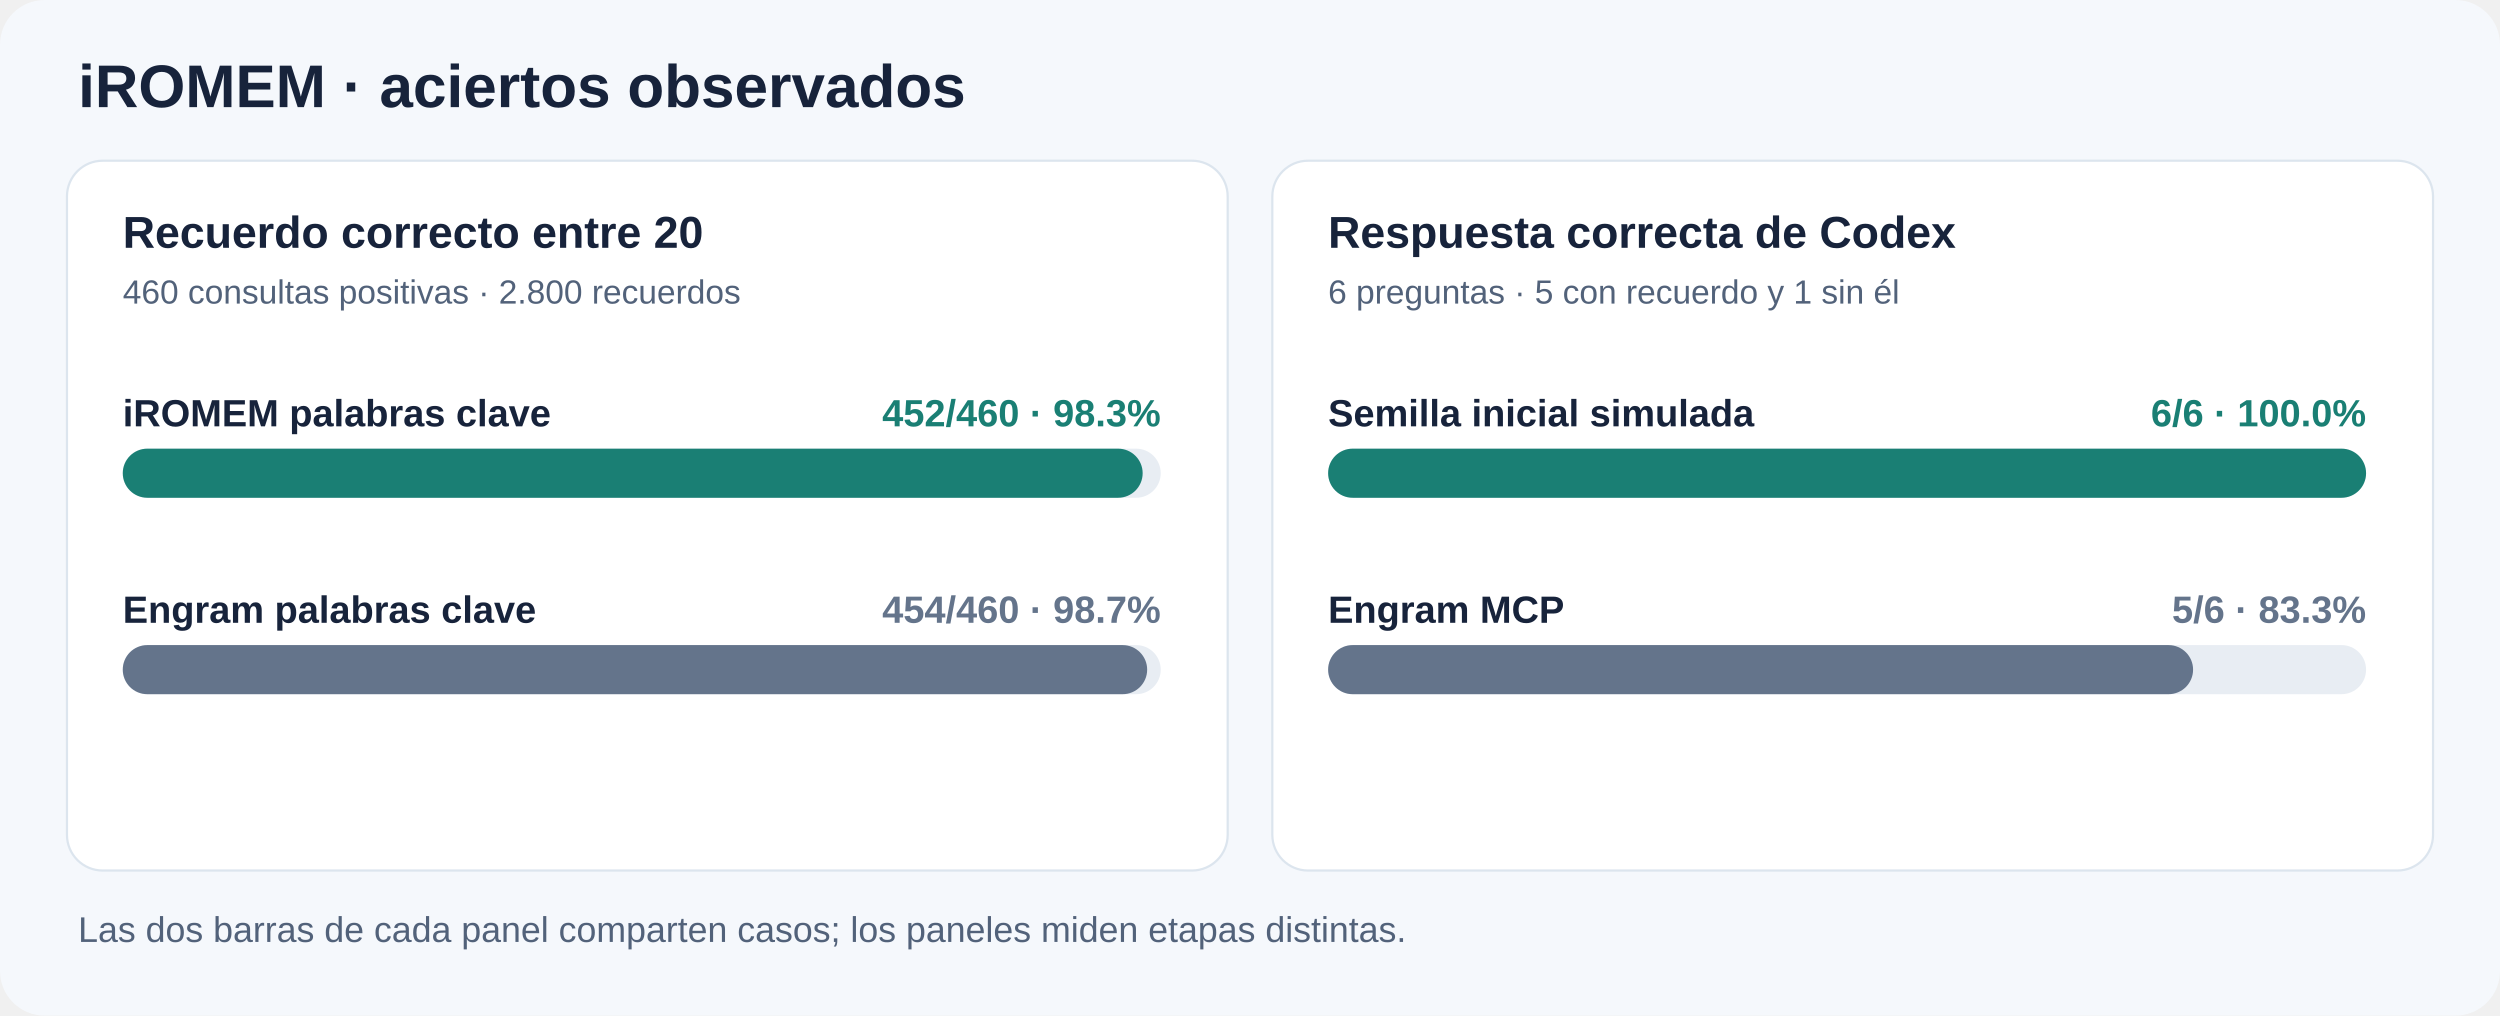
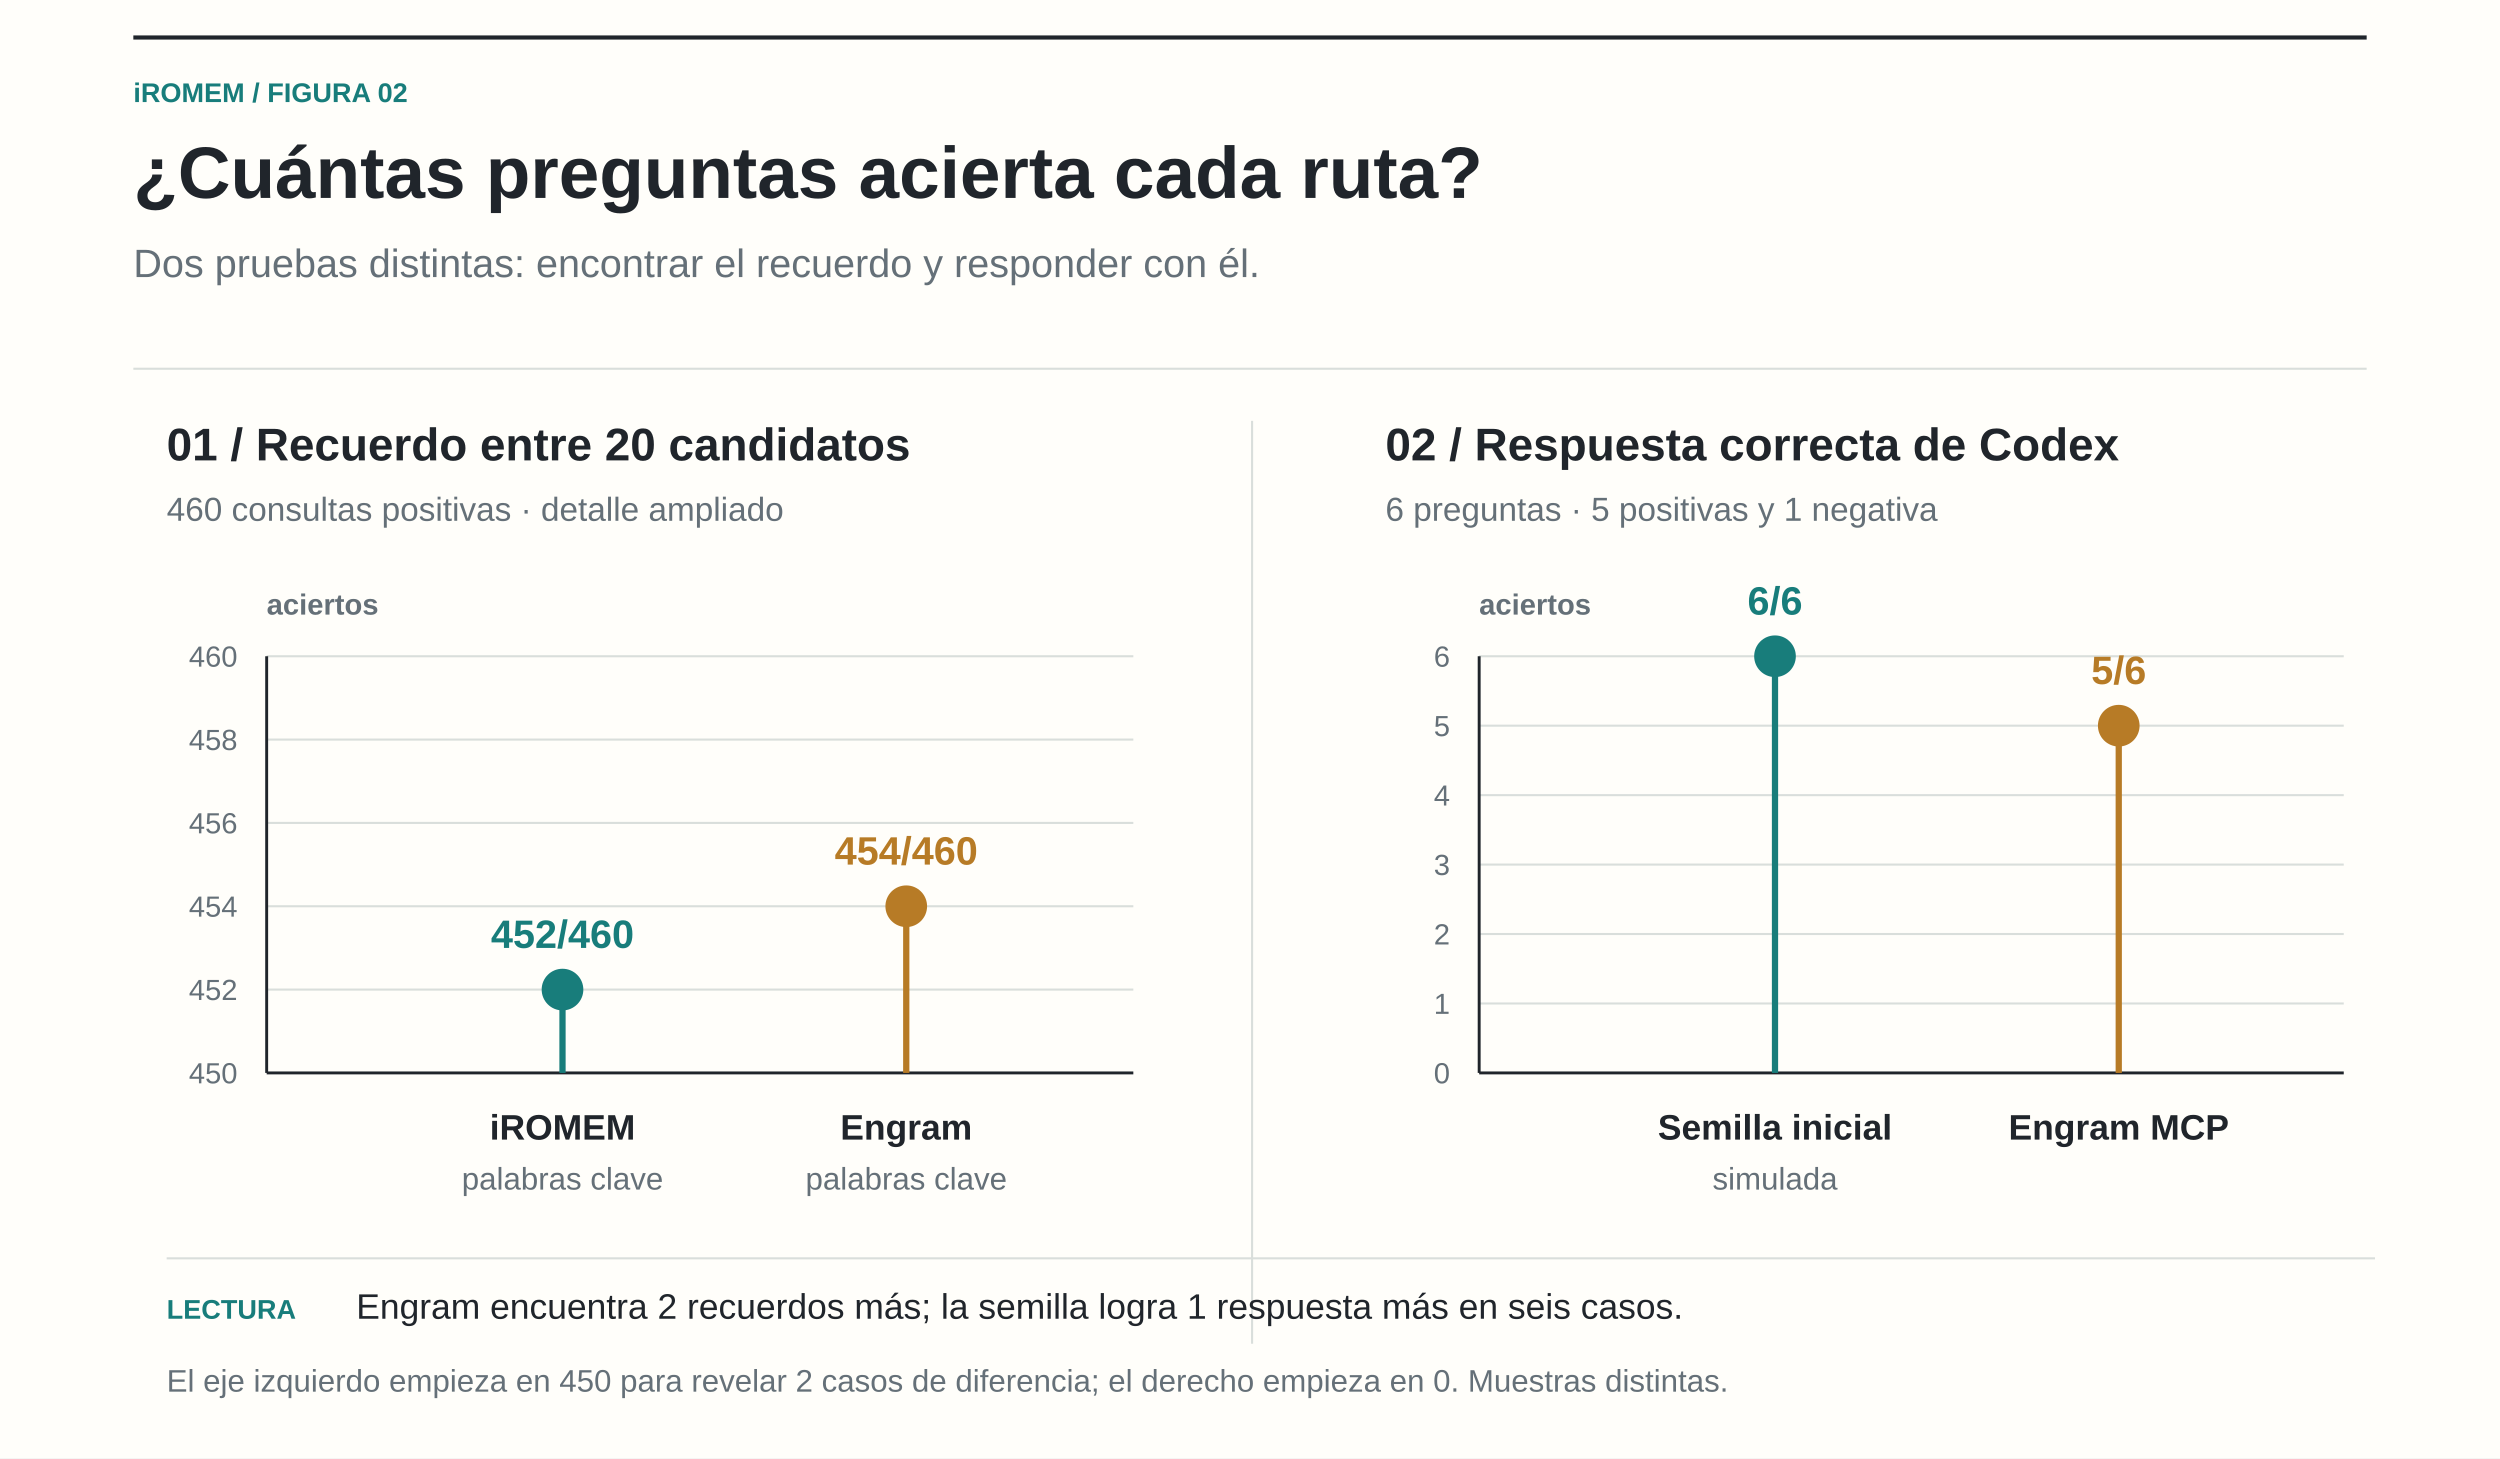
- <svg xmlns="http://www.w3.org/2000/svg" width="1120" height="455" viewBox="0 0 1120 455" role="img" aria-labelledby="title desc">
-   <rect width="1120" height="455" rx="20" fill="#f5f8fc" />
-   <text x="35" y="48" font-family="Arial,Helvetica,sans-serif" font-size="27" font-weight="700" fill="#17233b">iROMEM · aciertos observados</text>
-   <rect x="30" y="72" width="520" height="318" rx="16" fill="#ffffff" stroke="#dce5ee" />
-   <rect x="570" y="72" width="520" height="318" rx="16" fill="#ffffff" stroke="#dce5ee" />
-   <text x="55" y="111" font-family="Arial,Helvetica,sans-serif" font-size="20" font-weight="700" fill="#17233b">Recuerdo correcto entre 20</text>
-   <text x="55" y="136" font-family="Arial,Helvetica,sans-serif" font-size="15" font-weight="400" fill="#52627a">460 consultas positivas · 2.800 recuerdos</text>
-   <text x="55" y="191" font-family="Arial,Helvetica,sans-serif" font-size="17" font-weight="600" fill="#17233b">iROMEM palabras clave</text>
-   <text x="520" text-anchor="end" y="191" font-family="Arial,Helvetica,sans-serif" font-size="17" font-weight="700" fill="#1a7f74">452/460 · 98.3%</text>
-   <rect x="55" y="201" width="465" height="22" rx="11" fill="#e8edf3" />
-   <rect x="55" y="201" width="456.91" height="22" rx="11" fill="#1a7f74" />
-   <text x="55" y="279" font-family="Arial,Helvetica,sans-serif" font-size="17" font-weight="600" fill="#17233b">Engram palabras clave</text>
-   <text x="520" text-anchor="end" y="279" font-family="Arial,Helvetica,sans-serif" font-size="17" font-weight="700" fill="#64748b">454/460 · 98.7%</text>
-   <rect x="55" y="289" width="465" height="22" rx="11" fill="#e8edf3" />
-   <rect x="55" y="289" width="458.93" height="22" rx="11" fill="#64748b" />
-   <text x="595" y="111" font-family="Arial,Helvetica,sans-serif" font-size="20" font-weight="700" fill="#17233b">Respuesta correcta de Codex</text>
-   <text x="595" y="136" font-family="Arial,Helvetica,sans-serif" font-size="15" font-weight="400" fill="#52627a">6 preguntas · 5 con recuerdo y 1 sin él</text>
-   <text x="595" y="191" font-family="Arial,Helvetica,sans-serif" font-size="17" font-weight="600" fill="#17233b">Semilla inicial simulada</text>
-   <text x="1060" text-anchor="end" y="191" font-family="Arial,Helvetica,sans-serif" font-size="17" font-weight="700" fill="#1a7f74">6/6 · 100.0%</text>
-   <rect x="595" y="201" width="465" height="22" rx="11" fill="#e8edf3" />
-   <rect x="595" y="201" width="465.0" height="22" rx="11" fill="#1a7f74" />
-   <text x="595" y="279" font-family="Arial,Helvetica,sans-serif" font-size="17" font-weight="600" fill="#17233b">Engram MCP</text>
-   <text x="1060" text-anchor="end" y="279" font-family="Arial,Helvetica,sans-serif" font-size="17" font-weight="700" fill="#64748b">5/6 · 83.3%</text>
-   <rect x="595" y="289" width="465" height="22" rx="11" fill="#e8edf3" />
-   <rect x="595" y="289" width="387.5" height="22" rx="11" fill="#64748b" />
-   <text x="35" y="422" font-family="Arial,Helvetica,sans-serif" font-size="16" font-weight="400" fill="#52627a">Las dos barras de cada panel comparten casos; los paneles miden etapas distintas.</text>
+ <svg xmlns="http://www.w3.org/2000/svg" width="1200" height="700" viewBox="0 0 1200 700" role="img" aria-labelledby="title desc">
+   <rect width="1200" height="700" fill="#fffefa" />
+   <line x1="64" y1="18" x2="1136" y2="18" stroke="#20252b" stroke-width="2" />
+   <text x="64" y="49" text-anchor="start" font-family="Arial,Helvetica,sans-serif" font-size="13" font-weight="700" fill="#187d7b">iROMEM  /  FIGURA 02</text>
+   <text x="64" y="95" text-anchor="start" font-family="Arial,Helvetica,sans-serif" font-size="35" font-weight="700" fill="#20252b">¿Cuántas preguntas acierta cada ruta?</text>
+   <text x="64" y="133" text-anchor="start" font-family="Arial,Helvetica,sans-serif" font-size="19" font-weight="400" fill="#657078">Dos pruebas distintas: encontrar el recuerdo y responder con él.</text>
+   <line x1="64" y1="177" x2="1136" y2="177" stroke="#d9dedb" stroke-width="1" />
+   <line x1="601" y1="202" x2="601" y2="645" stroke="#d9dedb" stroke-width="1" />
+   <text x="80" y="221" text-anchor="start" font-family="Arial,Helvetica,sans-serif" font-size="22" font-weight="700" fill="#20252b">01 / Recuerdo entre 20 candidatos</text>
+   <text x="80" y="250" text-anchor="start" font-family="Arial,Helvetica,sans-serif" font-size="16" font-weight="400" fill="#657078">460 consultas positivas · detalle ampliado</text>
+   <text x="128" y="295" text-anchor="start" font-family="Arial,Helvetica,sans-serif" font-size="14" font-weight="700" fill="#657078">aciertos</text>
+   <line x1="128" y1="515.0" x2="544" y2="515.0" stroke="#20252b" stroke-width="1.4" />
+   <text x="114" y="520.0" text-anchor="end" font-family="Arial,Helvetica,sans-serif" font-size="14" font-weight="400" fill="#657078">450</text>
+   <line x1="128" y1="475.0" x2="544" y2="475.0" stroke="#d9dedb" stroke-width="1" />
+   <text x="114" y="480.0" text-anchor="end" font-family="Arial,Helvetica,sans-serif" font-size="14" font-weight="400" fill="#657078">452</text>
+   <line x1="128" y1="435.0" x2="544" y2="435.0" stroke="#d9dedb" stroke-width="1" />
+   <text x="114" y="440.0" text-anchor="end" font-family="Arial,Helvetica,sans-serif" font-size="14" font-weight="400" fill="#657078">454</text>
+   <line x1="128" y1="395.0" x2="544" y2="395.0" stroke="#d9dedb" stroke-width="1" />
+   <text x="114" y="400.0" text-anchor="end" font-family="Arial,Helvetica,sans-serif" font-size="14" font-weight="400" fill="#657078">456</text>
+   <line x1="128" y1="355.0" x2="544" y2="355.0" stroke="#d9dedb" stroke-width="1" />
+   <text x="114" y="360.0" text-anchor="end" font-family="Arial,Helvetica,sans-serif" font-size="14" font-weight="400" fill="#657078">458</text>
+   <line x1="128" y1="315.0" x2="544" y2="315.0" stroke="#d9dedb" stroke-width="1" />
+   <text x="114" y="320.0" text-anchor="end" font-family="Arial,Helvetica,sans-serif" font-size="14" font-weight="400" fill="#657078">460</text>
+   <line x1="128" y1="315" x2="128" y2="515" stroke="#20252b" stroke-width="1.4" />
+   <line x1="270" y1="515" x2="270" y2="475.0" stroke="#187d7b" stroke-width="3" />
+   <circle cx="270" cy="475.0" r="10" fill="#187d7b" />
+   <text x="270" y="455.0" text-anchor="middle" font-family="Arial,Helvetica,sans-serif" font-size="19" font-weight="700" fill="#187d7b">452/460</text>
+   <text x="270" y="547" text-anchor="middle" font-family="Arial,Helvetica,sans-serif" font-size="17" font-weight="700" fill="#20252b">iROMEM</text>
+   <text x="270" y="571" text-anchor="middle" font-family="Arial,Helvetica,sans-serif" font-size="15" font-weight="400" fill="#657078">palabras clave</text>
+   <line x1="435" y1="515" x2="435" y2="435.0" stroke="#b77b26" stroke-width="3" />
+   <circle cx="435" cy="435.0" r="10" fill="#b77b26" />
+   <text x="435" y="415.0" text-anchor="middle" font-family="Arial,Helvetica,sans-serif" font-size="19" font-weight="700" fill="#b77b26">454/460</text>
+   <text x="435" y="547" text-anchor="middle" font-family="Arial,Helvetica,sans-serif" font-size="17" font-weight="700" fill="#20252b">Engram</text>
+   <text x="435" y="571" text-anchor="middle" font-family="Arial,Helvetica,sans-serif" font-size="15" font-weight="400" fill="#657078">palabras clave</text>
+   <text x="665" y="221" text-anchor="start" font-family="Arial,Helvetica,sans-serif" font-size="22" font-weight="700" fill="#20252b">02 / Respuesta correcta de Codex</text>
+   <text x="665" y="250" text-anchor="start" font-family="Arial,Helvetica,sans-serif" font-size="16" font-weight="400" fill="#657078">6 preguntas · 5 positivas y 1 negativa</text>
+   <text x="710" y="295" text-anchor="start" font-family="Arial,Helvetica,sans-serif" font-size="14" font-weight="700" fill="#657078">aciertos</text>
+   <line x1="710" y1="515.0" x2="1125" y2="515.0" stroke="#20252b" stroke-width="1.4" />
+   <text x="696" y="520.0" text-anchor="end" font-family="Arial,Helvetica,sans-serif" font-size="14" font-weight="400" fill="#657078">0</text>
+   <line x1="710" y1="481.67" x2="1125" y2="481.67" stroke="#d9dedb" stroke-width="1" />
+   <text x="696" y="486.67" text-anchor="end" font-family="Arial,Helvetica,sans-serif" font-size="14" font-weight="400" fill="#657078">1</text>
+   <line x1="710" y1="448.33" x2="1125" y2="448.33" stroke="#d9dedb" stroke-width="1" />
+   <text x="696" y="453.33" text-anchor="end" font-family="Arial,Helvetica,sans-serif" font-size="14" font-weight="400" fill="#657078">2</text>
+   <line x1="710" y1="415.0" x2="1125" y2="415.0" stroke="#d9dedb" stroke-width="1" />
+   <text x="696" y="420.0" text-anchor="end" font-family="Arial,Helvetica,sans-serif" font-size="14" font-weight="400" fill="#657078">3</text>
+   <line x1="710" y1="381.67" x2="1125" y2="381.67" stroke="#d9dedb" stroke-width="1" />
+   <text x="696" y="386.67" text-anchor="end" font-family="Arial,Helvetica,sans-serif" font-size="14" font-weight="400" fill="#657078">4</text>
+   <line x1="710" y1="348.33" x2="1125" y2="348.33" stroke="#d9dedb" stroke-width="1" />
+   <text x="696" y="353.33" text-anchor="end" font-family="Arial,Helvetica,sans-serif" font-size="14" font-weight="400" fill="#657078">5</text>
+   <line x1="710" y1="315.0" x2="1125" y2="315.0" stroke="#d9dedb" stroke-width="1" />
+   <text x="696" y="320.0" text-anchor="end" font-family="Arial,Helvetica,sans-serif" font-size="14" font-weight="400" fill="#657078">6</text>
+   <line x1="710" y1="315" x2="710" y2="515" stroke="#20252b" stroke-width="1.4" />
+   <line x1="852" y1="515" x2="852" y2="315.0" stroke="#187d7b" stroke-width="3" />
+   <circle cx="852" cy="315.0" r="10" fill="#187d7b" />
+   <text x="852" y="295.0" text-anchor="middle" font-family="Arial,Helvetica,sans-serif" font-size="19" font-weight="700" fill="#187d7b">6/6</text>
+   <text x="852" y="547" text-anchor="middle" font-family="Arial,Helvetica,sans-serif" font-size="17" font-weight="700" fill="#20252b">Semilla inicial</text>
+   <text x="852" y="571" text-anchor="middle" font-family="Arial,Helvetica,sans-serif" font-size="15" font-weight="400" fill="#657078">simulada</text>
+   <line x1="1017" y1="515" x2="1017" y2="348.33" stroke="#b77b26" stroke-width="3" />
+   <circle cx="1017" cy="348.33" r="10" fill="#b77b26" />
+   <text x="1017" y="328.33" text-anchor="middle" font-family="Arial,Helvetica,sans-serif" font-size="19" font-weight="700" fill="#b77b26">5/6</text>
+   <text x="1017" y="547" text-anchor="middle" font-family="Arial,Helvetica,sans-serif" font-size="17" font-weight="700" fill="#20252b">Engram MCP</text>
+   <line x1="80" y1="604" x2="1140" y2="604" stroke="#d9dedb" stroke-width="1" />
+   <text x="80" y="633" text-anchor="start" font-family="Arial,Helvetica,sans-serif" font-size="13" font-weight="700" fill="#187d7b">LECTURA</text>
+   <text x="171" y="633" text-anchor="start" font-family="Arial,Helvetica,sans-serif" font-size="17" font-weight="400" fill="#20252b">Engram encuentra 2 recuerdos más; la semilla logra 1 respuesta más en seis casos.</text>
+   <text x="80" y="668" text-anchor="start" font-family="Arial,Helvetica,sans-serif" font-size="15" font-weight="400" fill="#657078">El eje izquierdo empieza en 450 para revelar 2 casos de diferencia; el derecho empieza en 0. Muestras distintas.</text>
</svg>
